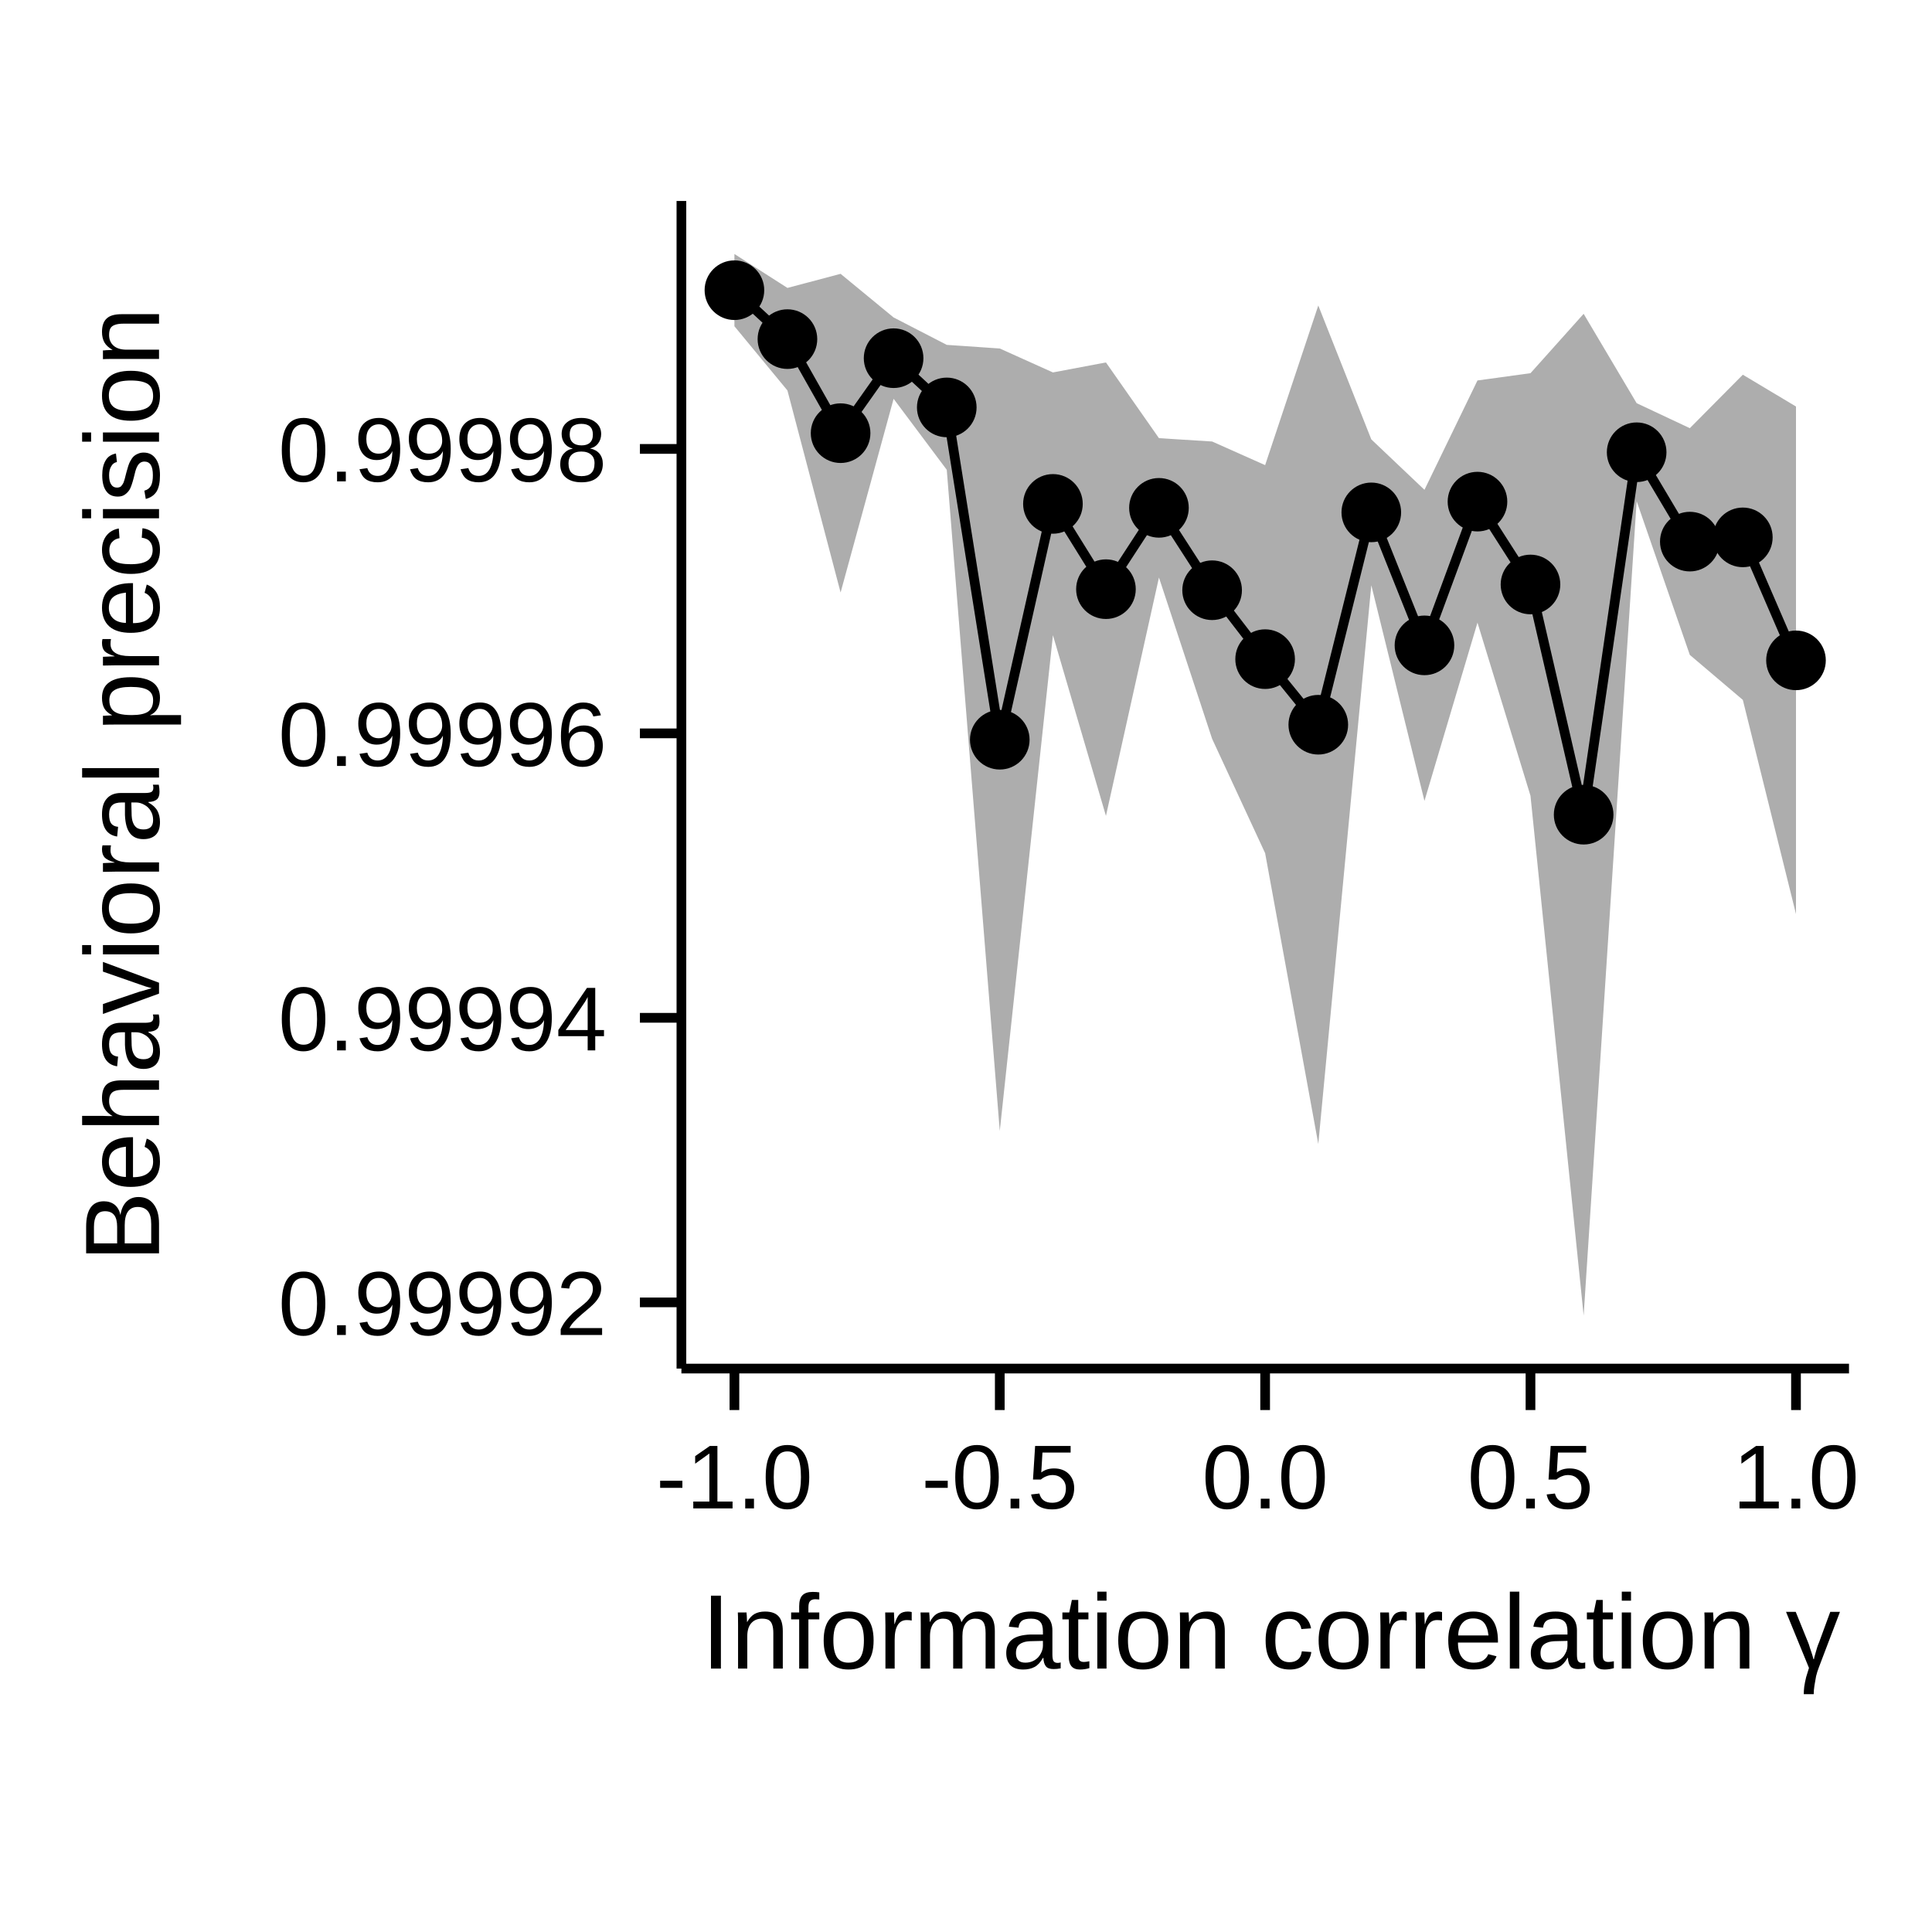
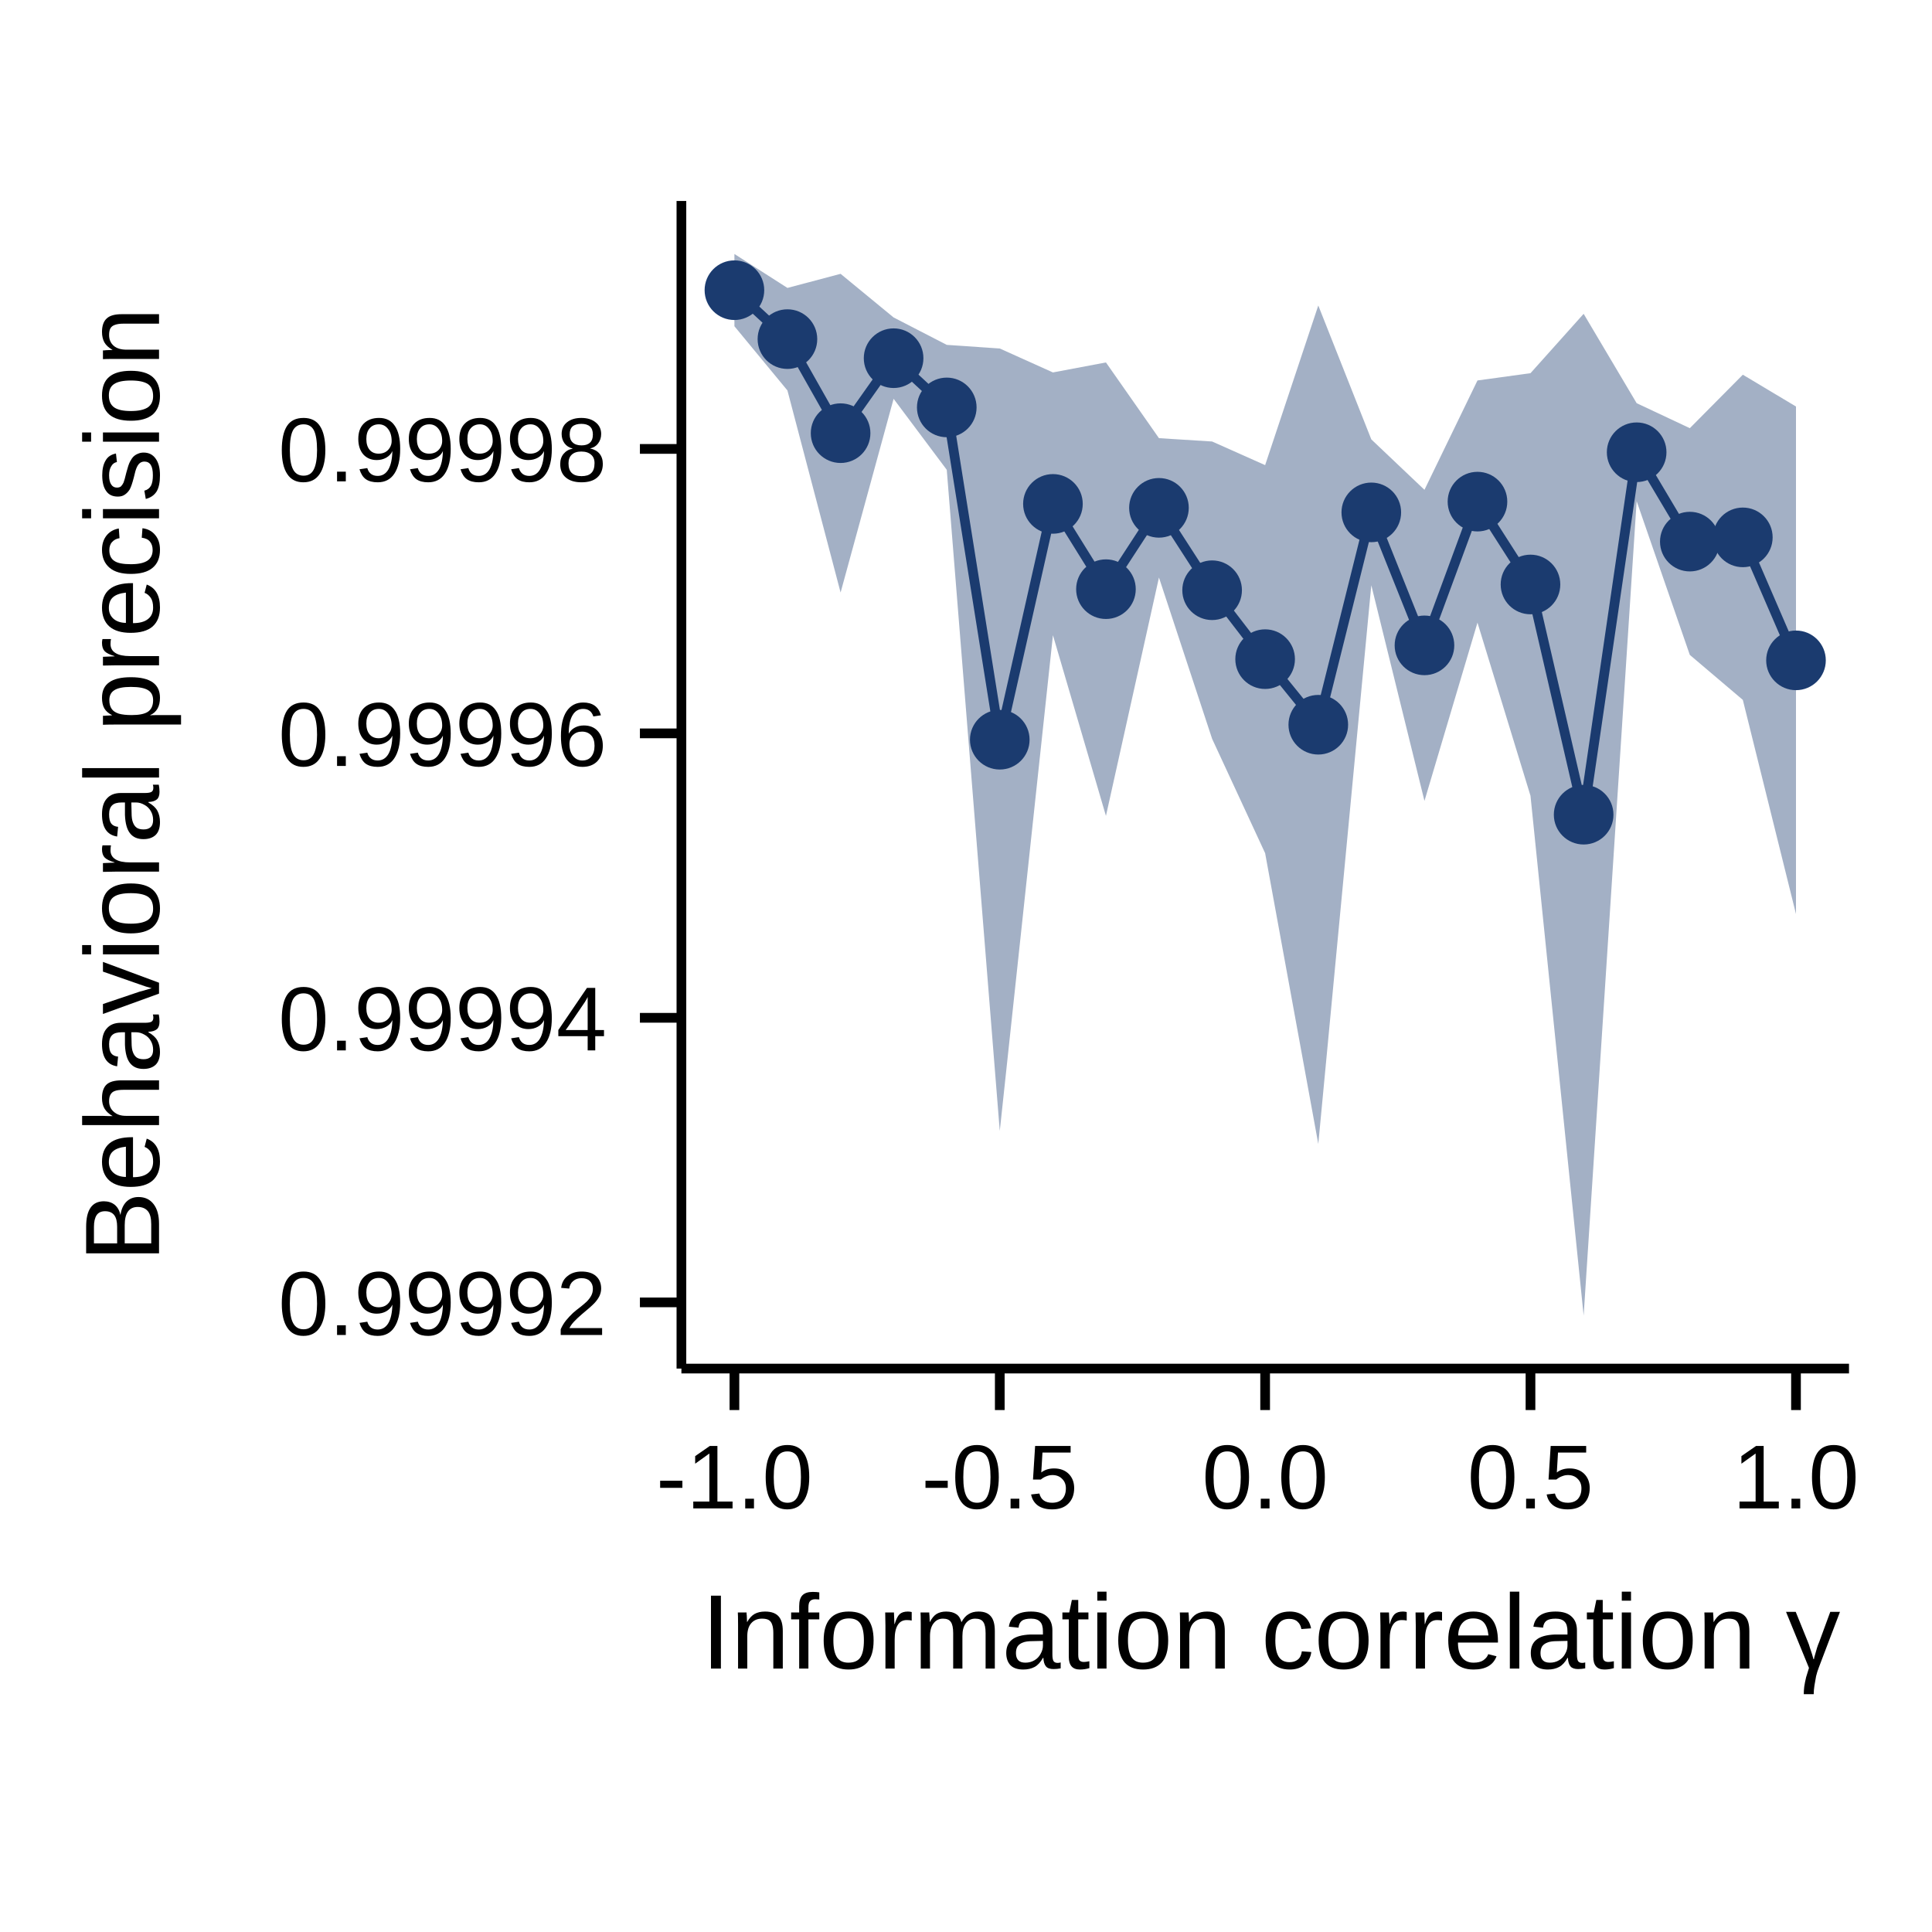
<svg xmlns="http://www.w3.org/2000/svg" viewBox="0 0 127.56 127.56">
  <defs>
    <style type="text/css">
    line, polyline, path, rect, circle {
      fill: none;
      stroke: #000000;
      stroke-linecap: round;
      stroke-linejoin: round;
      stroke-miterlimit: 10.00;
    }
  </style>
  </defs>
  <rect width="100%" height="100%" style="stroke: none; fill: #FFFFFF;" />
  <defs>
    <clipPath id="cpMHwxMjcuNTU5fDExOS43N3w3Ljc4OTU1">
      <rect x="0.00" y="7.79" width="127.56" height="111.98" />
    </clipPath>
  </defs>
  <rect x="0.00" y="7.79" width="127.56" height="111.98" style="stroke-width: 1.07; stroke: #FFFFFF; fill: #FFFFFF;" clip-path="url(#cpMHwxMjcuNTU5fDExOS43N3w3Ljc4OTU1)" />
  <defs>
    <clipPath id="cpMHwxMjcuNTU5fDEyNy41NTl8MA==">
      <rect x="0.00" y="0.00" width="127.56" height="127.56" />
    </clipPath>
  </defs>
  <defs>
    <clipPath id="cpNDQuOTg1MXwxMjIuMDh8OTAuMzYzNXwxMy4yNjk=">
      <rect x="44.99" y="13.27" width="77.09" height="77.09" />
    </clipPath>
  </defs>
  <rect x="44.99" y="13.27" width="77.09" height="77.09" style="stroke-width: 1.07; stroke: none; fill: #FFFFFF;" clip-path="url(#cpNDQuOTg1MXwxMjIuMDh8OTAuMzYzNXwxMy4yNjk=)" />
-   <polyline points="48.49,16.77 51.99,19.01 55.50,18.08 59.00,20.96 62.51,22.77 66.01,23.01 69.52,24.59 73.02,23.93 76.52,28.93 80.03,29.15 83.53,30.71 87.04,20.17 90.54,29.01 94.05,32.34 97.55,25.12 101.05,24.64 104.56,20.72 108.06,26.62 111.57,28.27 115.07,24.74 118.58,26.84 118.58,60.35 115.07,46.21 111.57,43.24 108.06,33.09 104.56,86.86 101.05,52.54 97.55,41.11 94.05,52.88 90.54,38.64 87.04,75.53 83.53,56.33 80.03,48.78 76.52,38.13 73.02,53.87 69.52,41.94 66.01,74.67 62.51,31.02 59.00,26.33 55.50,39.12 51.99,25.78 48.49,21.54 " style="stroke-width: 1.07; stroke: none; fill: #333333; fill-opacity: 0.40;" clip-path="url(#cpNDQuOTg1MXwxMjIuMDh8OTAuMzYzNXwxMy4yNjk=)" />
-   <polyline points="48.49,19.16 51.99,22.39 55.50,28.60 59.00,23.65 62.51,26.90 66.01,48.84 69.52,33.27 73.02,38.90 76.52,33.53 80.03,38.97 83.53,43.52 87.04,47.85 90.54,33.83 94.05,42.61 97.55,33.12 101.05,38.59 104.56,53.79 108.06,29.86 111.57,35.76 115.07,35.48 118.58,43.60 " style="stroke-width: 0.64; stroke-linecap: butt;" clip-path="url(#cpNDQuOTg1MXwxMjIuMDh8OTAuMzYzNXwxMy4yNjk=)" />
-   <circle cx="48.49" cy="19.16" r="1.21pt" style="stroke-width: 0.71; fill: #000000;" clip-path="url(#cpNDQuOTg1MXwxMjIuMDh8OTAuMzYzNXwxMy4yNjk=)" />
-   <circle cx="51.99" cy="22.39" r="1.21pt" style="stroke-width: 0.71; fill: #000000;" clip-path="url(#cpNDQuOTg1MXwxMjIuMDh8OTAuMzYzNXwxMy4yNjk=)" />
-   <circle cx="55.50" cy="28.60" r="1.21pt" style="stroke-width: 0.71; fill: #000000;" clip-path="url(#cpNDQuOTg1MXwxMjIuMDh8OTAuMzYzNXwxMy4yNjk=)" />
-   <circle cx="59.00" cy="23.65" r="1.21pt" style="stroke-width: 0.71; fill: #000000;" clip-path="url(#cpNDQuOTg1MXwxMjIuMDh8OTAuMzYzNXwxMy4yNjk=)" />
-   <circle cx="62.51" cy="26.90" r="1.21pt" style="stroke-width: 0.71; fill: #000000;" clip-path="url(#cpNDQuOTg1MXwxMjIuMDh8OTAuMzYzNXwxMy4yNjk=)" />
-   <circle cx="66.01" cy="48.84" r="1.21pt" style="stroke-width: 0.71; fill: #000000;" clip-path="url(#cpNDQuOTg1MXwxMjIuMDh8OTAuMzYzNXwxMy4yNjk=)" />
-   <circle cx="69.52" cy="33.27" r="1.21pt" style="stroke-width: 0.71; fill: #000000;" clip-path="url(#cpNDQuOTg1MXwxMjIuMDh8OTAuMzYzNXwxMy4yNjk=)" />
-   <circle cx="73.02" cy="38.90" r="1.21pt" style="stroke-width: 0.71; fill: #000000;" clip-path="url(#cpNDQuOTg1MXwxMjIuMDh8OTAuMzYzNXwxMy4yNjk=)" />
-   <circle cx="76.52" cy="33.53" r="1.21pt" style="stroke-width: 0.71; fill: #000000;" clip-path="url(#cpNDQuOTg1MXwxMjIuMDh8OTAuMzYzNXwxMy4yNjk=)" />
-   <circle cx="80.03" cy="38.97" r="1.21pt" style="stroke-width: 0.71; fill: #000000;" clip-path="url(#cpNDQuOTg1MXwxMjIuMDh8OTAuMzYzNXwxMy4yNjk=)" />
-   <circle cx="83.53" cy="43.52" r="1.21pt" style="stroke-width: 0.71; fill: #000000;" clip-path="url(#cpNDQuOTg1MXwxMjIuMDh8OTAuMzYzNXwxMy4yNjk=)" />
-   <circle cx="87.04" cy="47.85" r="1.21pt" style="stroke-width: 0.71; fill: #000000;" clip-path="url(#cpNDQuOTg1MXwxMjIuMDh8OTAuMzYzNXwxMy4yNjk=)" />
-   <circle cx="90.54" cy="33.83" r="1.21pt" style="stroke-width: 0.71; fill: #000000;" clip-path="url(#cpNDQuOTg1MXwxMjIuMDh8OTAuMzYzNXwxMy4yNjk=)" />
-   <circle cx="94.05" cy="42.61" r="1.21pt" style="stroke-width: 0.71; fill: #000000;" clip-path="url(#cpNDQuOTg1MXwxMjIuMDh8OTAuMzYzNXwxMy4yNjk=)" />
-   <circle cx="97.55" cy="33.12" r="1.21pt" style="stroke-width: 0.71; fill: #000000;" clip-path="url(#cpNDQuOTg1MXwxMjIuMDh8OTAuMzYzNXwxMy4yNjk=)" />
-   <circle cx="101.05" cy="38.59" r="1.21pt" style="stroke-width: 0.71; fill: #000000;" clip-path="url(#cpNDQuOTg1MXwxMjIuMDh8OTAuMzYzNXwxMy4yNjk=)" />
-   <circle cx="104.56" cy="53.79" r="1.21pt" style="stroke-width: 0.71; fill: #000000;" clip-path="url(#cpNDQuOTg1MXwxMjIuMDh8OTAuMzYzNXwxMy4yNjk=)" />
-   <circle cx="108.06" cy="29.86" r="1.21pt" style="stroke-width: 0.71; fill: #000000;" clip-path="url(#cpNDQuOTg1MXwxMjIuMDh8OTAuMzYzNXwxMy4yNjk=)" />
-   <circle cx="111.57" cy="35.76" r="1.21pt" style="stroke-width: 0.71; fill: #000000;" clip-path="url(#cpNDQuOTg1MXwxMjIuMDh8OTAuMzYzNXwxMy4yNjk=)" />
-   <circle cx="115.07" cy="35.48" r="1.21pt" style="stroke-width: 0.71; fill: #000000;" clip-path="url(#cpNDQuOTg1MXwxMjIuMDh8OTAuMzYzNXwxMy4yNjk=)" />
-   <circle cx="118.58" cy="43.60" r="1.21pt" style="stroke-width: 0.71; fill: #000000;" clip-path="url(#cpNDQuOTg1MXwxMjIuMDh8OTAuMzYzNXwxMy4yNjk=)" />
+   <polyline points="48.49,16.77 51.99,19.01 55.50,18.08 59.00,20.96 62.51,22.77 66.01,23.01 69.52,24.59 73.02,23.93 76.52,28.93 80.03,29.15 83.53,30.71 87.04,20.17 90.54,29.01 94.05,32.34 97.55,25.12 101.05,24.64 104.56,20.72 108.06,26.62 111.57,28.27 115.07,24.74 118.58,26.84 118.58,60.35 115.07,46.21 111.57,43.24 108.06,33.09 104.56,86.86 101.05,52.54 97.55,41.11 94.05,52.88 90.54,38.64 87.04,75.53 83.53,56.33 80.03,48.78 76.52,38.13 73.02,53.87 69.52,41.94 66.01,74.67 62.51,31.02 59.00,26.33 55.50,39.12 51.99,25.78 48.49,21.54 " style="stroke-width: 1.07; stroke: none; fill: #1B3B6F; fill-opacity: 0.40;" clip-path="url(#cpNDQuOTg1MXwxMjIuMDh8OTAuMzYzNXwxMy4yNjk=)" />
+   <polyline points="48.49,19.16 51.99,22.39 55.50,28.60 59.00,23.65 62.51,26.90 66.01,48.84 69.52,33.27 73.02,38.90 76.52,33.53 80.03,38.97 83.53,43.52 87.04,47.85 90.54,33.83 94.05,42.61 97.55,33.12 101.05,38.59 104.56,53.79 108.06,29.86 111.57,35.76 115.07,35.48 118.58,43.60 " style="stroke-width: 0.64; stroke: #1B3B6F; stroke-linecap: butt;" clip-path="url(#cpNDQuOTg1MXwxMjIuMDh8OTAuMzYzNXwxMy4yNjk=)" />
+   <circle cx="48.49" cy="19.16" r="1.21pt" style="stroke-width: 0.71; stroke: #1B3B6F; fill: #1B3B6F;" clip-path="url(#cpNDQuOTg1MXwxMjIuMDh8OTAuMzYzNXwxMy4yNjk=)" />
+   <circle cx="51.99" cy="22.39" r="1.21pt" style="stroke-width: 0.71; stroke: #1B3B6F; fill: #1B3B6F;" clip-path="url(#cpNDQuOTg1MXwxMjIuMDh8OTAuMzYzNXwxMy4yNjk=)" />
+   <circle cx="55.50" cy="28.60" r="1.21pt" style="stroke-width: 0.71; stroke: #1B3B6F; fill: #1B3B6F;" clip-path="url(#cpNDQuOTg1MXwxMjIuMDh8OTAuMzYzNXwxMy4yNjk=)" />
+   <circle cx="59.00" cy="23.65" r="1.21pt" style="stroke-width: 0.71; stroke: #1B3B6F; fill: #1B3B6F;" clip-path="url(#cpNDQuOTg1MXwxMjIuMDh8OTAuMzYzNXwxMy4yNjk=)" />
+   <circle cx="62.51" cy="26.90" r="1.21pt" style="stroke-width: 0.71; stroke: #1B3B6F; fill: #1B3B6F;" clip-path="url(#cpNDQuOTg1MXwxMjIuMDh8OTAuMzYzNXwxMy4yNjk=)" />
+   <circle cx="66.01" cy="48.84" r="1.21pt" style="stroke-width: 0.71; stroke: #1B3B6F; fill: #1B3B6F;" clip-path="url(#cpNDQuOTg1MXwxMjIuMDh8OTAuMzYzNXwxMy4yNjk=)" />
+   <circle cx="69.52" cy="33.27" r="1.21pt" style="stroke-width: 0.71; stroke: #1B3B6F; fill: #1B3B6F;" clip-path="url(#cpNDQuOTg1MXwxMjIuMDh8OTAuMzYzNXwxMy4yNjk=)" />
+   <circle cx="73.02" cy="38.90" r="1.21pt" style="stroke-width: 0.71; stroke: #1B3B6F; fill: #1B3B6F;" clip-path="url(#cpNDQuOTg1MXwxMjIuMDh8OTAuMzYzNXwxMy4yNjk=)" />
+   <circle cx="76.52" cy="33.53" r="1.21pt" style="stroke-width: 0.71; stroke: #1B3B6F; fill: #1B3B6F;" clip-path="url(#cpNDQuOTg1MXwxMjIuMDh8OTAuMzYzNXwxMy4yNjk=)" />
+   <circle cx="80.03" cy="38.97" r="1.21pt" style="stroke-width: 0.71; stroke: #1B3B6F; fill: #1B3B6F;" clip-path="url(#cpNDQuOTg1MXwxMjIuMDh8OTAuMzYzNXwxMy4yNjk=)" />
+   <circle cx="83.53" cy="43.52" r="1.21pt" style="stroke-width: 0.71; stroke: #1B3B6F; fill: #1B3B6F;" clip-path="url(#cpNDQuOTg1MXwxMjIuMDh8OTAuMzYzNXwxMy4yNjk=)" />
+   <circle cx="87.04" cy="47.85" r="1.21pt" style="stroke-width: 0.71; stroke: #1B3B6F; fill: #1B3B6F;" clip-path="url(#cpNDQuOTg1MXwxMjIuMDh8OTAuMzYzNXwxMy4yNjk=)" />
+   <circle cx="90.54" cy="33.83" r="1.21pt" style="stroke-width: 0.71; stroke: #1B3B6F; fill: #1B3B6F;" clip-path="url(#cpNDQuOTg1MXwxMjIuMDh8OTAuMzYzNXwxMy4yNjk=)" />
+   <circle cx="94.05" cy="42.61" r="1.21pt" style="stroke-width: 0.71; stroke: #1B3B6F; fill: #1B3B6F;" clip-path="url(#cpNDQuOTg1MXwxMjIuMDh8OTAuMzYzNXwxMy4yNjk=)" />
+   <circle cx="97.55" cy="33.12" r="1.21pt" style="stroke-width: 0.71; stroke: #1B3B6F; fill: #1B3B6F;" clip-path="url(#cpNDQuOTg1MXwxMjIuMDh8OTAuMzYzNXwxMy4yNjk=)" />
+   <circle cx="101.05" cy="38.59" r="1.21pt" style="stroke-width: 0.71; stroke: #1B3B6F; fill: #1B3B6F;" clip-path="url(#cpNDQuOTg1MXwxMjIuMDh8OTAuMzYzNXwxMy4yNjk=)" />
+   <circle cx="104.56" cy="53.79" r="1.21pt" style="stroke-width: 0.71; stroke: #1B3B6F; fill: #1B3B6F;" clip-path="url(#cpNDQuOTg1MXwxMjIuMDh8OTAuMzYzNXwxMy4yNjk=)" />
+   <circle cx="108.06" cy="29.86" r="1.21pt" style="stroke-width: 0.71; stroke: #1B3B6F; fill: #1B3B6F;" clip-path="url(#cpNDQuOTg1MXwxMjIuMDh8OTAuMzYzNXwxMy4yNjk=)" />
+   <circle cx="111.57" cy="35.76" r="1.21pt" style="stroke-width: 0.71; stroke: #1B3B6F; fill: #1B3B6F;" clip-path="url(#cpNDQuOTg1MXwxMjIuMDh8OTAuMzYzNXwxMy4yNjk=)" />
+   <circle cx="115.07" cy="35.48" r="1.21pt" style="stroke-width: 0.71; stroke: #1B3B6F; fill: #1B3B6F;" clip-path="url(#cpNDQuOTg1MXwxMjIuMDh8OTAuMzYzNXwxMy4yNjk=)" />
+   <circle cx="118.58" cy="43.60" r="1.21pt" style="stroke-width: 0.71; stroke: #1B3B6F; fill: #1B3B6F;" clip-path="url(#cpNDQuOTg1MXwxMjIuMDh8OTAuMzYzNXwxMy4yNjk=)" />
  <defs>
    <clipPath id="cpMHwxMjcuNTU5fDEyNy41NTl8MA==">
      <rect x="0.00" y="0.00" width="127.56" height="127.56" />
    </clipPath>
  </defs>
  <polyline points="44.99,90.36 44.99,13.27 " style="stroke-width: 0.64; stroke-linecap: butt;" clip-path="url(#cpMHwxMjcuNTU5fDEyNy41NTl8MA==)" />
  <g clip-path="url(#cpMHwxMjcuNTU5fDEyNy41NTl8MA==)">
    <text x="18.37" y="88.14" style="font-size: 6.00px; font-family: Arial;" textLength="21.69px" lengthAdjust="spacingAndGlyphs">0.99992</text>
  </g>
  <g clip-path="url(#cpMHwxMjcuNTU5fDEyNy41NTl8MA==)">
    <text x="18.37" y="69.35" style="font-size: 6.00px; font-family: Arial;" textLength="21.69px" lengthAdjust="spacingAndGlyphs">0.99994</text>
  </g>
  <g clip-path="url(#cpMHwxMjcuNTU5fDEyNy41NTl8MA==)">
    <text x="18.37" y="50.57" style="font-size: 6.00px; font-family: Arial;" textLength="21.69px" lengthAdjust="spacingAndGlyphs">0.99996</text>
  </g>
  <g clip-path="url(#cpMHwxMjcuNTU5fDEyNy41NTl8MA==)">
    <text x="18.37" y="31.78" style="font-size: 6.00px; font-family: Arial;" textLength="21.69px" lengthAdjust="spacingAndGlyphs">0.99998</text>
  </g>
  <polyline points="42.25,85.99 44.99,85.99 " style="stroke-width: 0.64; stroke-linecap: butt;" clip-path="url(#cpMHwxMjcuNTU5fDEyNy41NTl8MA==)" />
  <polyline points="42.25,67.20 44.99,67.20 " style="stroke-width: 0.64; stroke-linecap: butt;" clip-path="url(#cpMHwxMjcuNTU5fDEyNy41NTl8MA==)" />
  <polyline points="42.25,48.42 44.99,48.42 " style="stroke-width: 0.64; stroke-linecap: butt;" clip-path="url(#cpMHwxMjcuNTU5fDEyNy41NTl8MA==)" />
  <polyline points="42.25,29.64 44.99,29.64 " style="stroke-width: 0.64; stroke-linecap: butt;" clip-path="url(#cpMHwxMjcuNTU5fDEyNy41NTl8MA==)" />
  <polyline points="44.99,90.36 122.08,90.36 " style="stroke-width: 0.64; stroke-linecap: butt;" clip-path="url(#cpMHwxMjcuNTU5fDEyNy41NTl8MA==)" />
  <polyline points="48.49,93.10 48.49,90.36 " style="stroke-width: 0.64; stroke-linecap: butt;" clip-path="url(#cpMHwxMjcuNTU5fDEyNy41NTl8MA==)" />
  <polyline points="66.01,93.10 66.01,90.36 " style="stroke-width: 0.64; stroke-linecap: butt;" clip-path="url(#cpMHwxMjcuNTU5fDEyNy41NTl8MA==)" />
  <polyline points="83.53,93.10 83.53,90.36 " style="stroke-width: 0.64; stroke-linecap: butt;" clip-path="url(#cpMHwxMjcuNTU5fDEyNy41NTl8MA==)" />
  <polyline points="101.05,93.10 101.05,90.36 " style="stroke-width: 0.64; stroke-linecap: butt;" clip-path="url(#cpMHwxMjcuNTU5fDEyNy41NTl8MA==)" />
  <polyline points="118.58,93.10 118.58,90.36 " style="stroke-width: 0.64; stroke-linecap: butt;" clip-path="url(#cpMHwxMjcuNTU5fDEyNy41NTl8MA==)" />
  <g clip-path="url(#cpMHwxMjcuNTU5fDEyNy41NTl8MA==)">
    <text x="43.32" y="99.59" style="font-size: 6.00px; font-family: Arial;" textLength="10.34px" lengthAdjust="spacingAndGlyphs">-1.0</text>
  </g>
  <g clip-path="url(#cpMHwxMjcuNTU5fDEyNy41NTl8MA==)">
    <text x="60.84" y="99.59" style="font-size: 6.00px; font-family: Arial;" textLength="10.34px" lengthAdjust="spacingAndGlyphs">-0.5</text>
  </g>
  <g clip-path="url(#cpMHwxMjcuNTU5fDEyNy41NTl8MA==)">
    <text x="79.36" y="99.59" style="font-size: 6.00px; font-family: Arial;" textLength="8.34px" lengthAdjust="spacingAndGlyphs">0.0</text>
  </g>
  <g clip-path="url(#cpMHwxMjcuNTU5fDEyNy41NTl8MA==)">
    <text x="96.88" y="99.59" style="font-size: 6.00px; font-family: Arial;" textLength="8.34px" lengthAdjust="spacingAndGlyphs">0.5</text>
  </g>
  <g clip-path="url(#cpMHwxMjcuNTU5fDEyNy41NTl8MA==)">
    <text x="114.40" y="99.59" style="font-size: 6.00px; font-family: Arial;" textLength="8.34px" lengthAdjust="spacingAndGlyphs">1.0</text>
  </g>
  <g clip-path="url(#cpMHwxMjcuNTU5fDEyNy41NTl8MA==)">
    <text x="46.30" y="110.17" style="font-size: 7.00px; font-family: Arial;" textLength="71.59px" lengthAdjust="spacingAndGlyphs">Information correlation </text>
  </g>
  <g clip-path="url(#cpMHwxMjcuNTU5fDEyNy41NTl8MA==)">
    <text x="117.89" y="110.17" style="font-size: 7.00px; font-family: Symbol;" textLength="2.88px" lengthAdjust="spacingAndGlyphs">γ</text>
  </g>
  <g clip-path="url(#cpMHwxMjcuNTU5fDEyNy41NTl8MA==)">
    <text transform="translate(10.50,83.33) rotate(-90)" style="font-size: 7.00px; font-family: Arial;" textLength="63.03px" lengthAdjust="spacingAndGlyphs">Behavioral precision</text>
  </g>
</svg>
